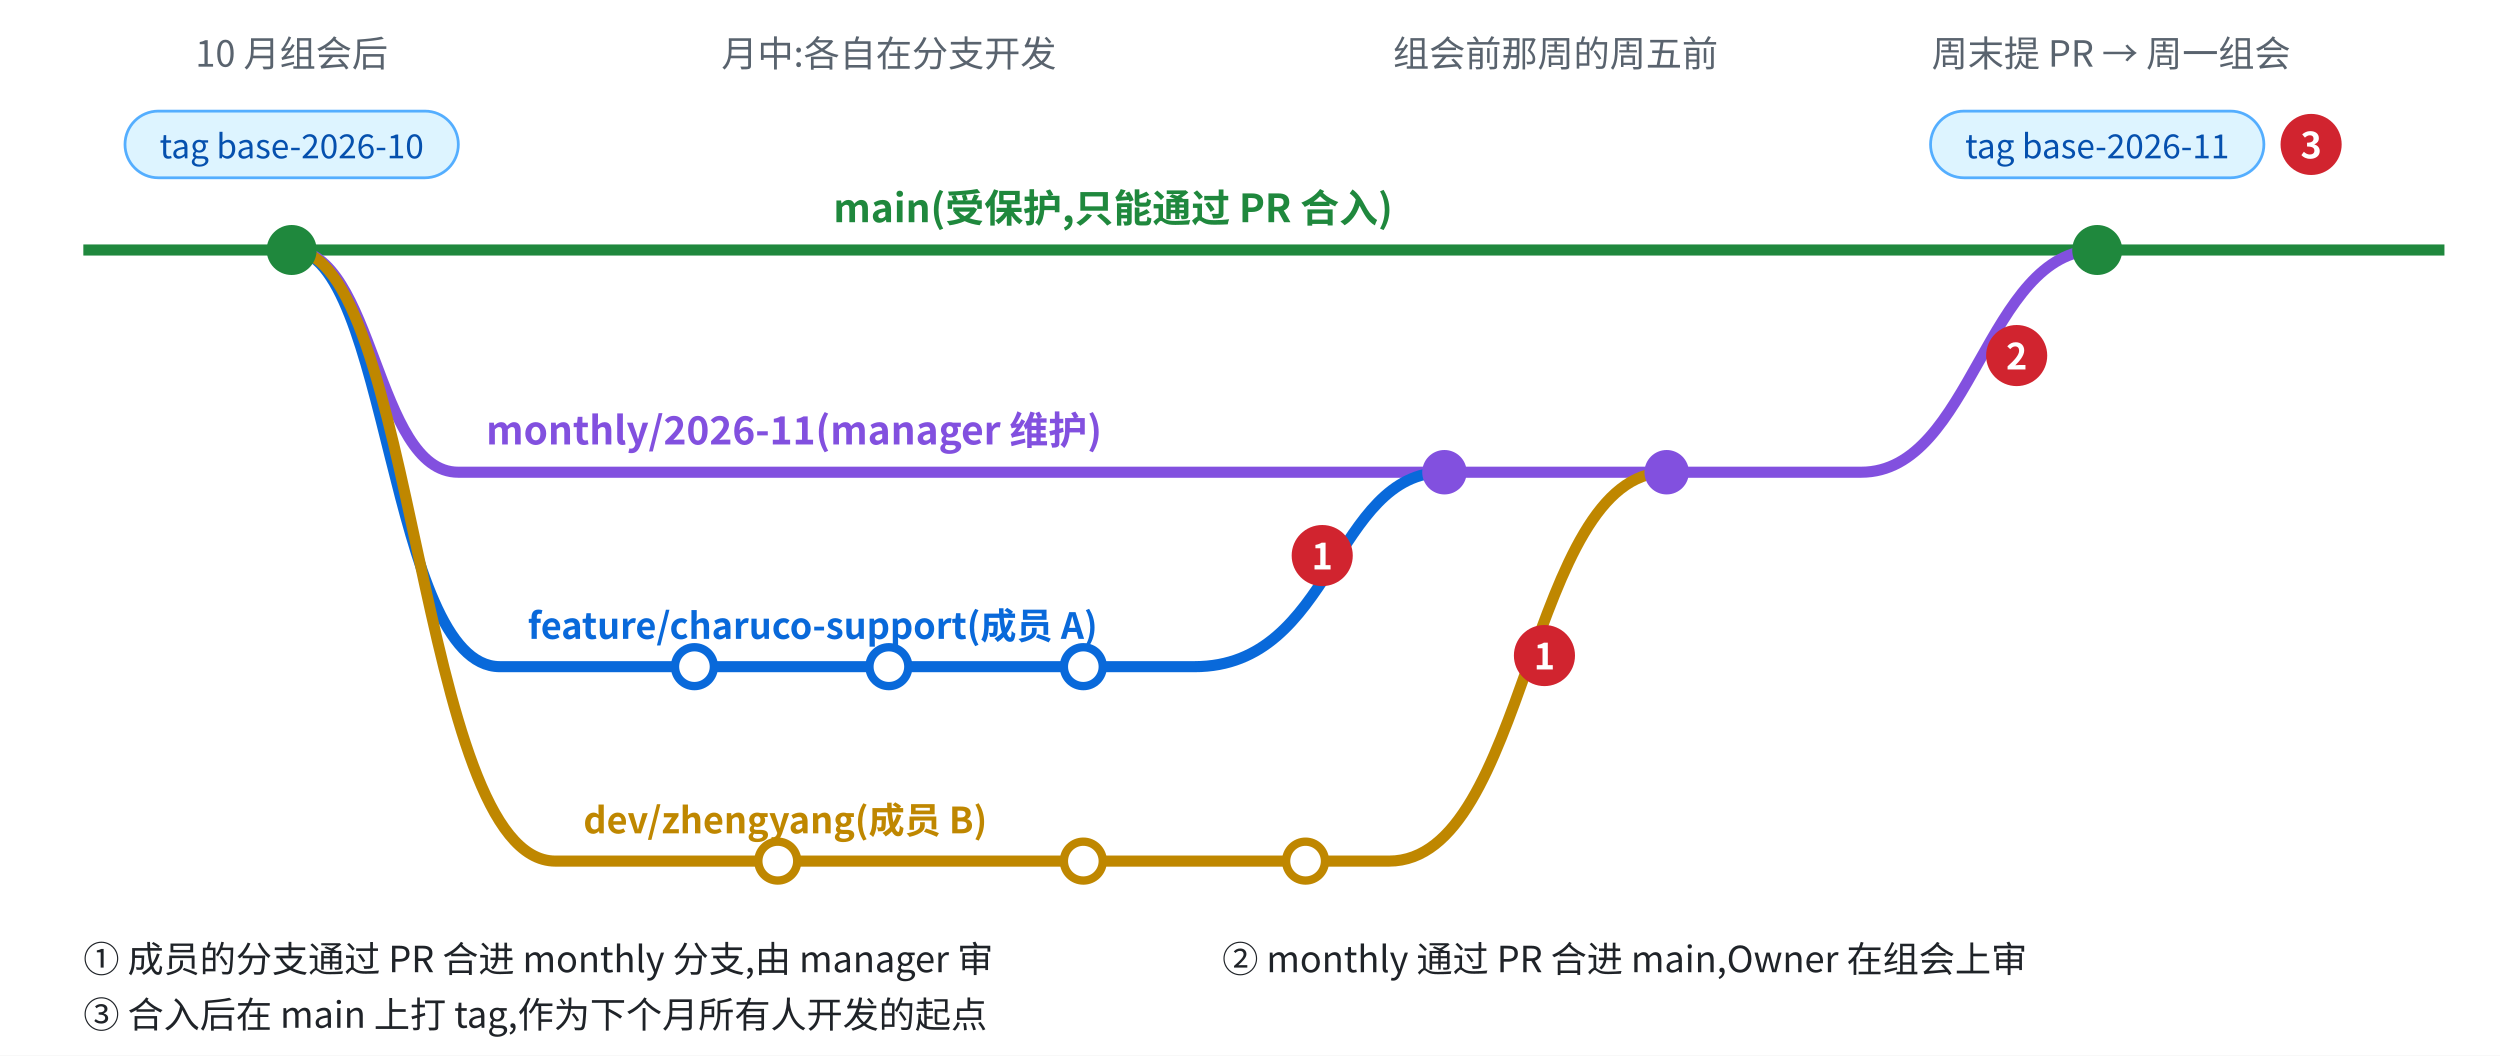
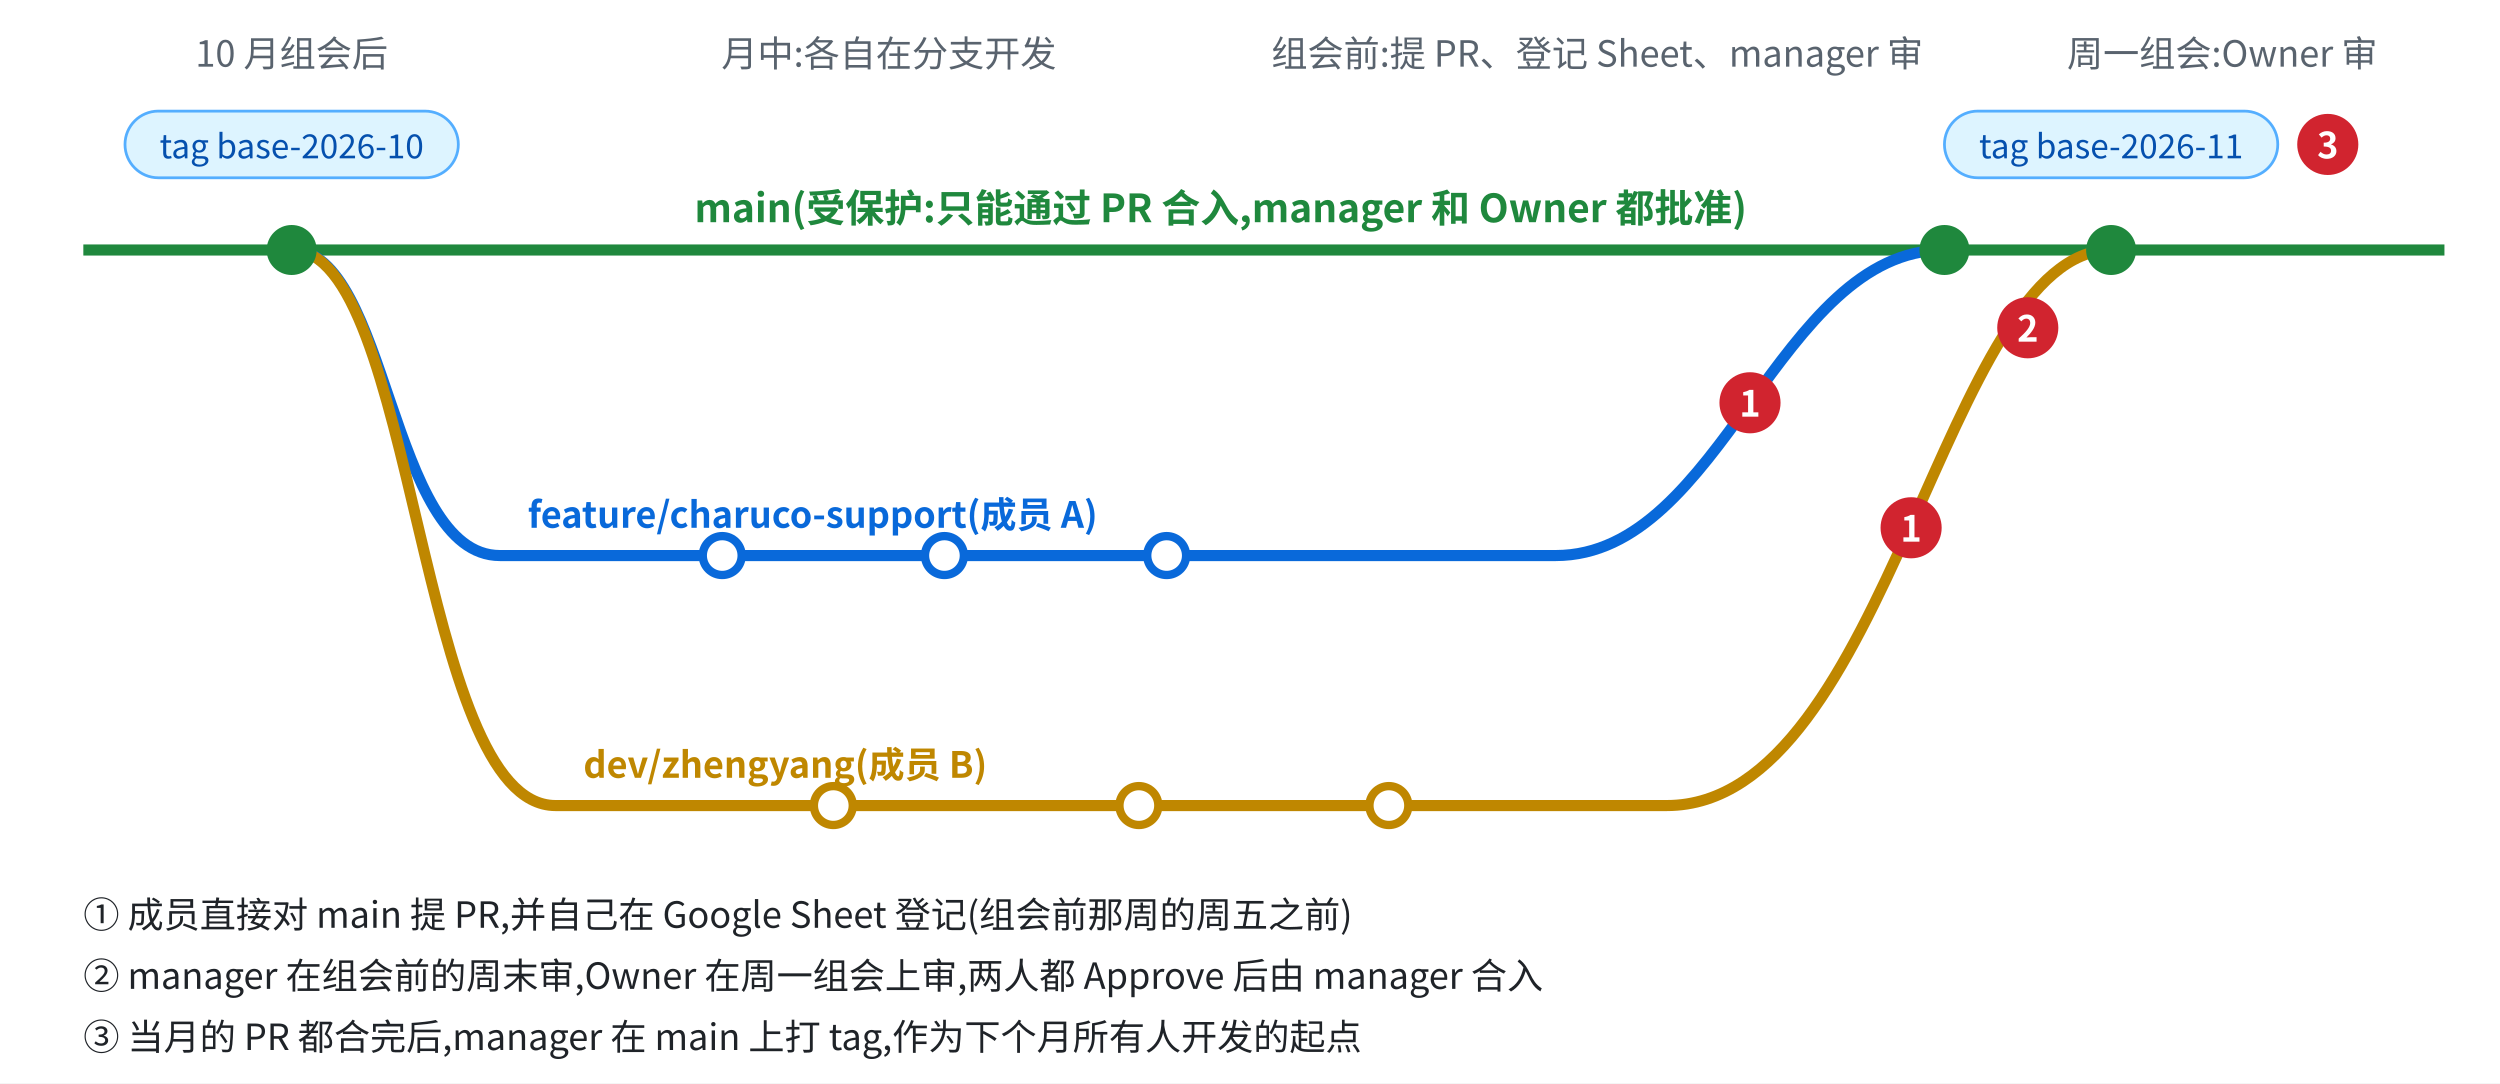
- <svg xmlns="http://www.w3.org/2000/svg" width="900" height="380" viewBox="0 0 900 380" font-family="Segoe UI, Noto Sans CJK SC, PingFang SC, Microsoft YaHei, Helvetica, Arial, sans-serif">
-   <rect width="900" height="380" fill="#ffffff" />
+ <svg xmlns="http://www.w3.org/2000/svg" width="900" height="390" viewBox="0 0 900 390" font-family="Segoe UI, Noto Sans CJK SC, PingFang SC, Microsoft YaHei, Helvetica, Arial, sans-serif">
+   <rect width="900" height="390" fill="#ffffff" />
  <g font-size="13" fill="#59636e" text-anchor="middle">
    <text x="105" y="24">10 月组会后</text>
    <text x="320" y="24">月中:各自在分支开发</text>
-     <text x="560" y="24">组会前那周的周五前</text>
-     <text x="760" y="24">周末提 PR → 周一组会</text>
+     <text x="575" y="24">组会前:提 PR、登记 Sheet、manager 审</text>
+     <text x="800" y="24">周一组会:Owner 审</text>
  </g>
  <line x1="30" y1="90" x2="880" y2="90" stroke="#1f883d" stroke-width="4" />
-   <text x="300" y="80" font-size="14" font-weight="700" fill="#1f883d">main(受保护,只能通过 PR 合入)</text>
-   <path d="M105 90 C 135 90, 135 170, 165 170 L 670 170 C 710 170, 715 90, 755 90" fill="none" stroke="#8250df" stroke-width="4" />
-   <text x="175" y="160" font-size="14" font-weight="700" fill="#8250df">monthly/2026-11(manager 维护)</text>
-   <path d="M105 90 C 140 90, 140 240, 180 240 L 430 240 C 480 240, 480 170, 520 170" fill="none" stroke="#0969da" stroke-width="4" />
-   <text x="190" y="230" font-size="13" font-weight="700" fill="#0969da">feature/charuco-support(成员 A)</text>
-   <path d="M105 90 C 150 90, 150 310, 200 310 L 500 310 C 550 310, 550 170, 600 170" fill="none" stroke="#bf8700" stroke-width="4" />
-   <text x="210" y="300" font-size="13" font-weight="700" fill="#bf8700">dev/zhengyang(成员 B)</text>
+   <text x="250" y="80" font-size="14" font-weight="700" fill="#1f883d">main(受保护:只能通过 PR 合入,manager 和 Owner 都批准)</text>
+   <path d="M105 90 C 140 90, 140 200, 180 200 L 560 200 C 620 200, 640 90, 700 90" fill="none" stroke="#0969da" stroke-width="4" />
+   <text x="190" y="190" font-size="13" font-weight="700" fill="#0969da">feature/charuco-support(成员 A)</text>
+   <path d="M105 90 C 150 90, 150 290, 200 290 L 600 290 C 680 290, 700 90, 760 90" fill="none" stroke="#bf8700" stroke-width="4" />
+   <text x="210" y="280" font-size="13" font-weight="700" fill="#bf8700">dev/zhengyang(成员 B)</text>
  <g fill="#ffffff" stroke-width="3">
-     <circle cx="250" cy="240" r="7" stroke="#0969da" />
-     <circle cx="320" cy="240" r="7" stroke="#0969da" />
-     <circle cx="390" cy="240" r="7" stroke="#0969da" />
-     <circle cx="280" cy="310" r="7" stroke="#bf8700" />
-     <circle cx="390" cy="310" r="7" stroke="#bf8700" />
-     <circle cx="470" cy="310" r="7" stroke="#bf8700" />
+     <circle cx="260" cy="200" r="7" stroke="#0969da" />
+     <circle cx="340" cy="200" r="7" stroke="#0969da" />
+     <circle cx="420" cy="200" r="7" stroke="#0969da" />
+     <circle cx="300" cy="290" r="7" stroke="#bf8700" />
+     <circle cx="410" cy="290" r="7" stroke="#bf8700" />
+     <circle cx="500" cy="290" r="7" stroke="#bf8700" />
  </g>
-   <circle cx="520" cy="170" r="8" fill="#8250df" />
-   <circle cx="600" cy="170" r="8" fill="#8250df" />
  <circle cx="105" cy="90" r="9" fill="#1f883d" />
-   <circle cx="755" cy="90" r="9" fill="#1f883d" />
+   <circle cx="700" cy="90" r="9" fill="#1f883d" />
+   <circle cx="760" cy="90" r="9" fill="#1f883d" />
  <rect x="45" y="40" width="120" height="24" rx="12" fill="#ddf4ff" stroke="#54aeff" />
  <text x="105" y="57" font-size="12" text-anchor="middle" fill="#0550ae">tag base-2026-10</text>
-   <rect x="695" y="40" width="120" height="24" rx="12" fill="#ddf4ff" stroke="#54aeff" />
-   <text x="755" y="57" font-size="12" text-anchor="middle" fill="#0550ae">tag base-2026-11</text>
+   <rect x="700" y="40" width="120" height="24" rx="12" fill="#ddf4ff" stroke="#54aeff" />
+   <text x="760" y="57" font-size="12" text-anchor="middle" fill="#0550ae">tag base-2026-11</text>
  <g font-size="13" font-weight="700" fill="#ffffff" text-anchor="middle">
-     <circle cx="476" cy="200" r="11" fill="#d1242f" />
-     <text x="476" y="205">1</text>
-     <circle cx="556" cy="236" r="11" fill="#d1242f" />
-     <text x="556" y="241">1</text>
-     <circle cx="726" cy="128" r="11" fill="#d1242f" />
-     <text x="726" y="133">2</text>
-     <circle cx="832" cy="52" r="11" fill="#d1242f" />
-     <text x="832" y="57">3</text>
+     <circle cx="630" cy="145" r="11" fill="#d1242f" />
+     <text x="630" y="150">1</text>
+     <circle cx="688" cy="190" r="11" fill="#d1242f" />
+     <text x="688" y="195">1</text>
+     <circle cx="730" cy="118" r="11" fill="#d1242f" />
+     <text x="730" y="123">2</text>
+     <circle cx="838" cy="52" r="11" fill="#d1242f" />
+     <text x="838" y="57">3</text>
  </g>
  <g font-size="13" fill="#1f2328">
-     <text x="30" y="350">① 成员的分支通过 PR 合进 monthly 分支,由 manager 审</text>
-     <text x="440" y="350">② monthly 通过 PR 合进 main,Owner 在组会上审</text>
-     <text x="30" y="370">③ 合入后在 main 上打 tag,作为下个月所有人开发的起点</text>
+     <text x="30" y="334">① 成员直接对 main 提 PR,并自己在 Google Sheet 登记(组会前那周的周五之前)</text>
+     <text x="30" y="356">② manager 在组会前的周末审,Owner 在周一组会上审,两人都 Approve 后由 manager 合入</text>
+     <text x="30" y="378">③ 当月的 PR 都合完后,manager 在 main 上打 tag,作为下个月所有人开发的起点</text>
  </g>
</svg>
